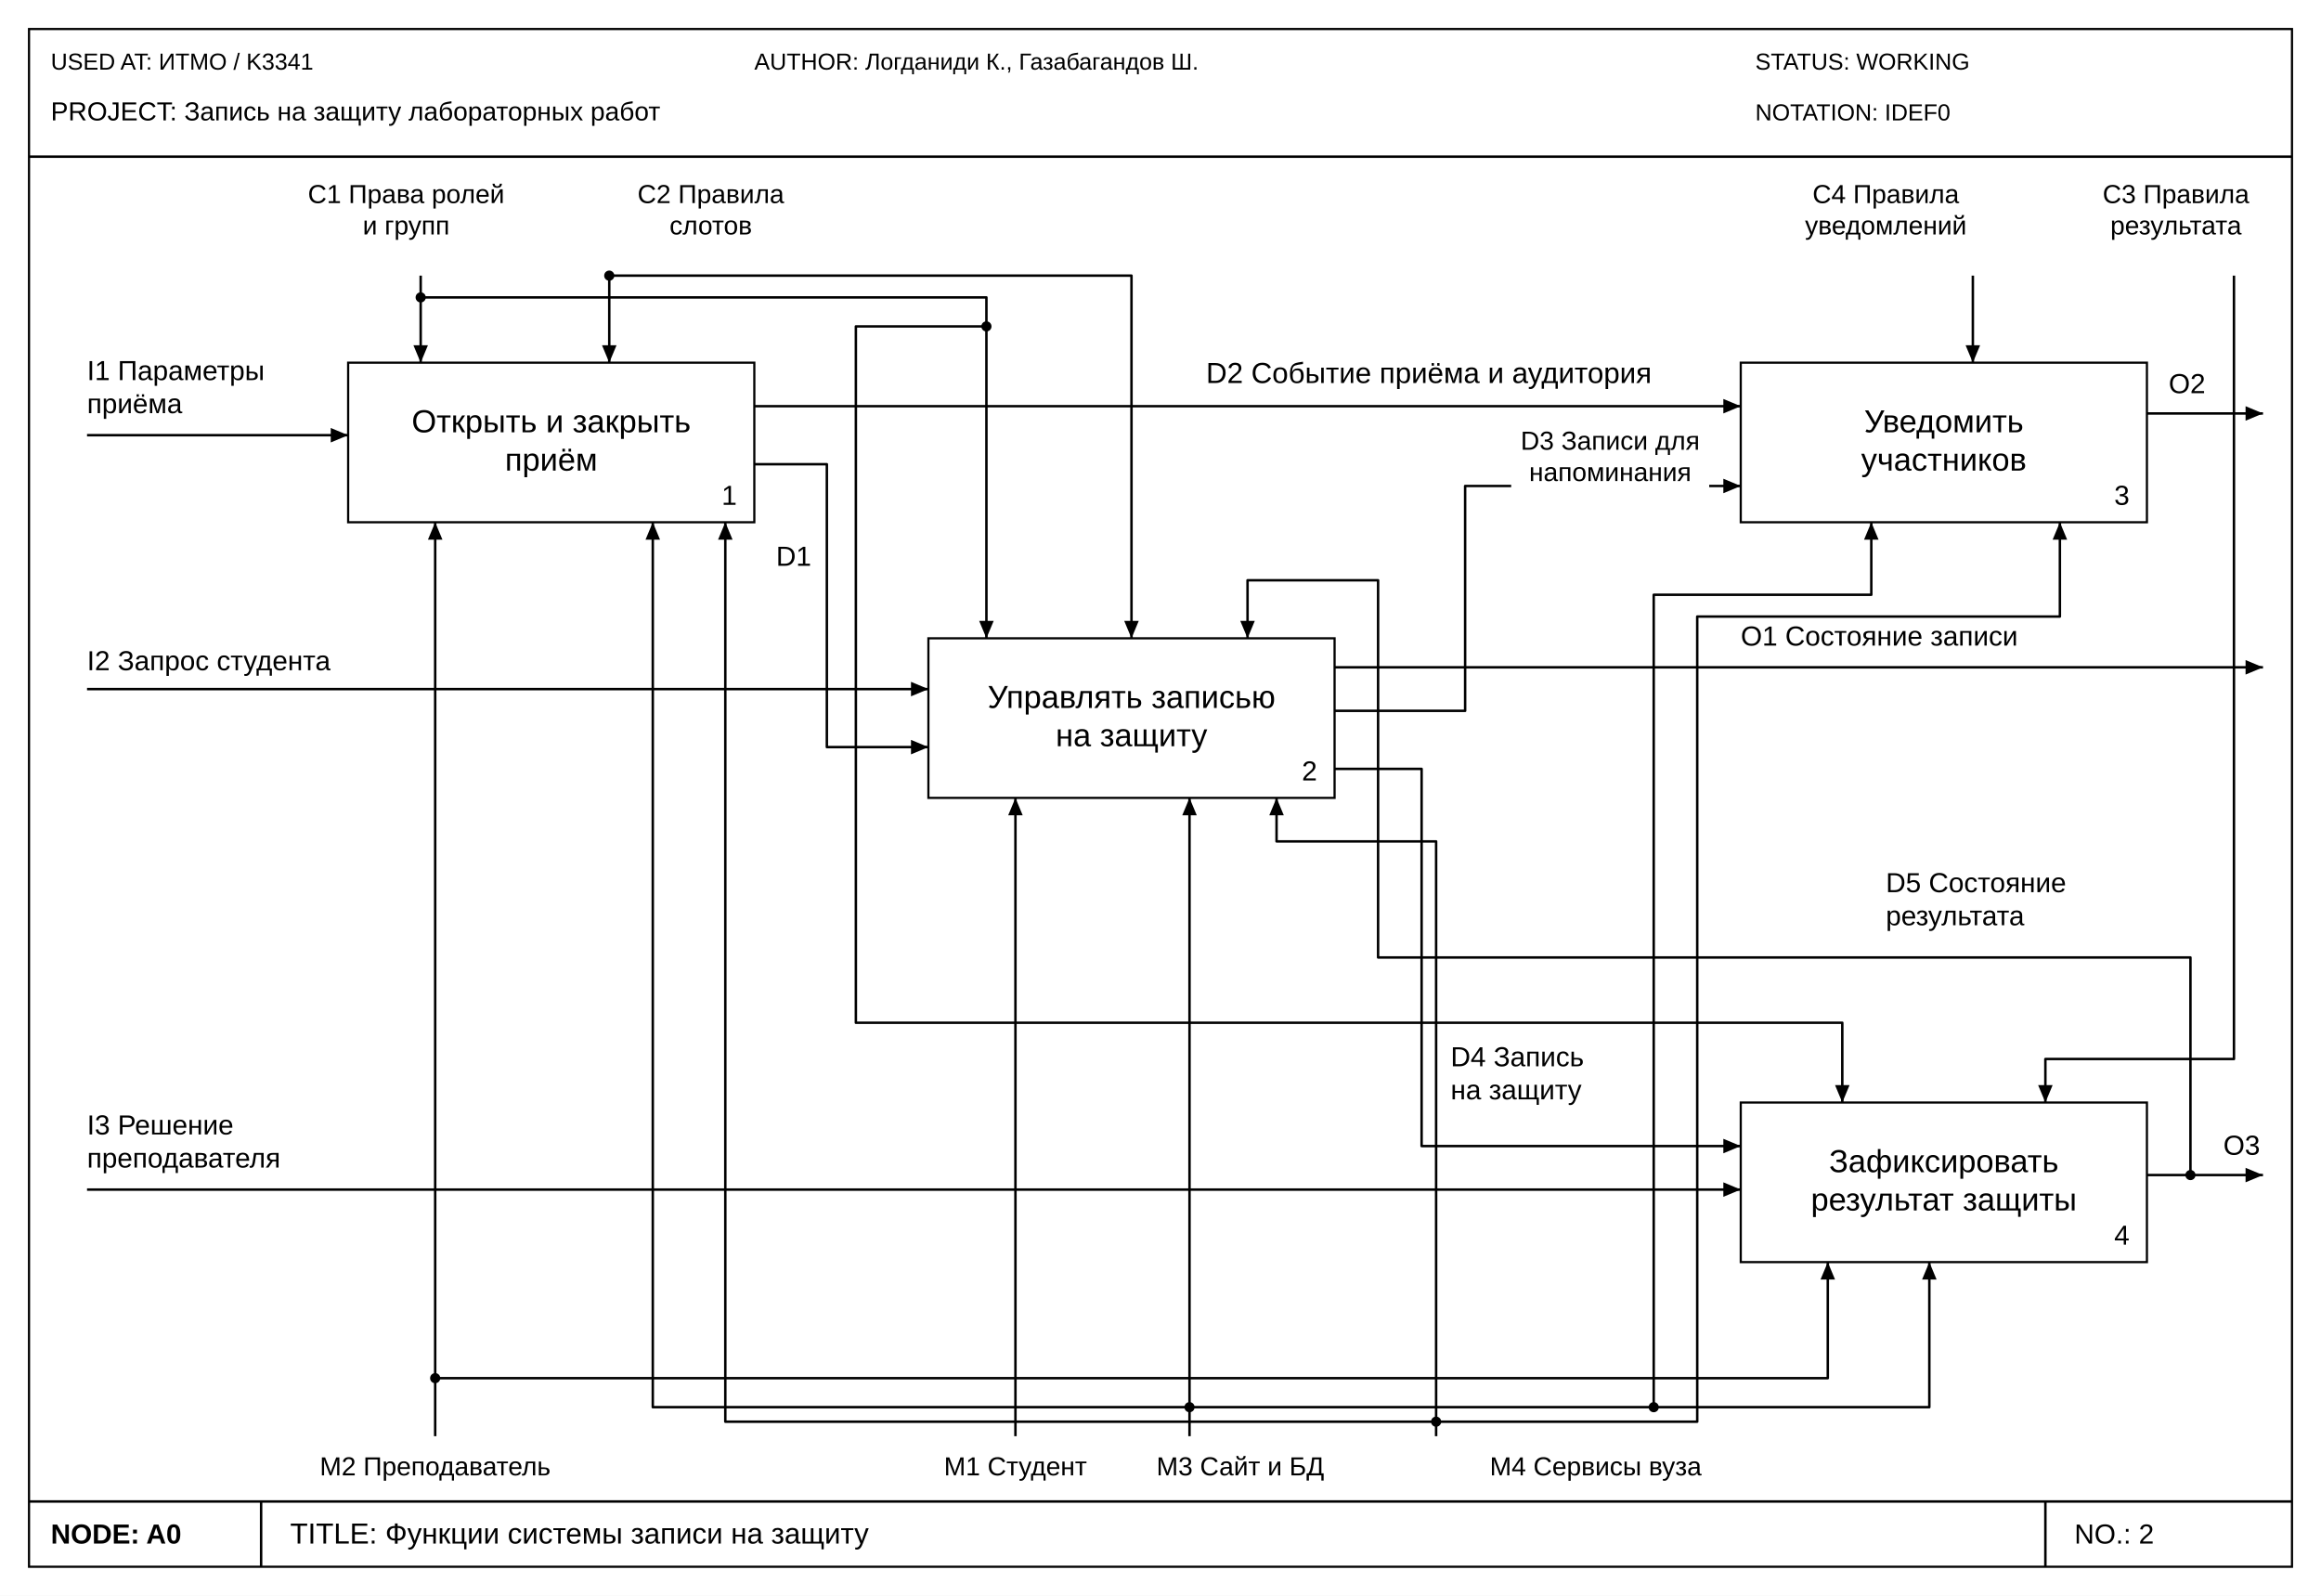
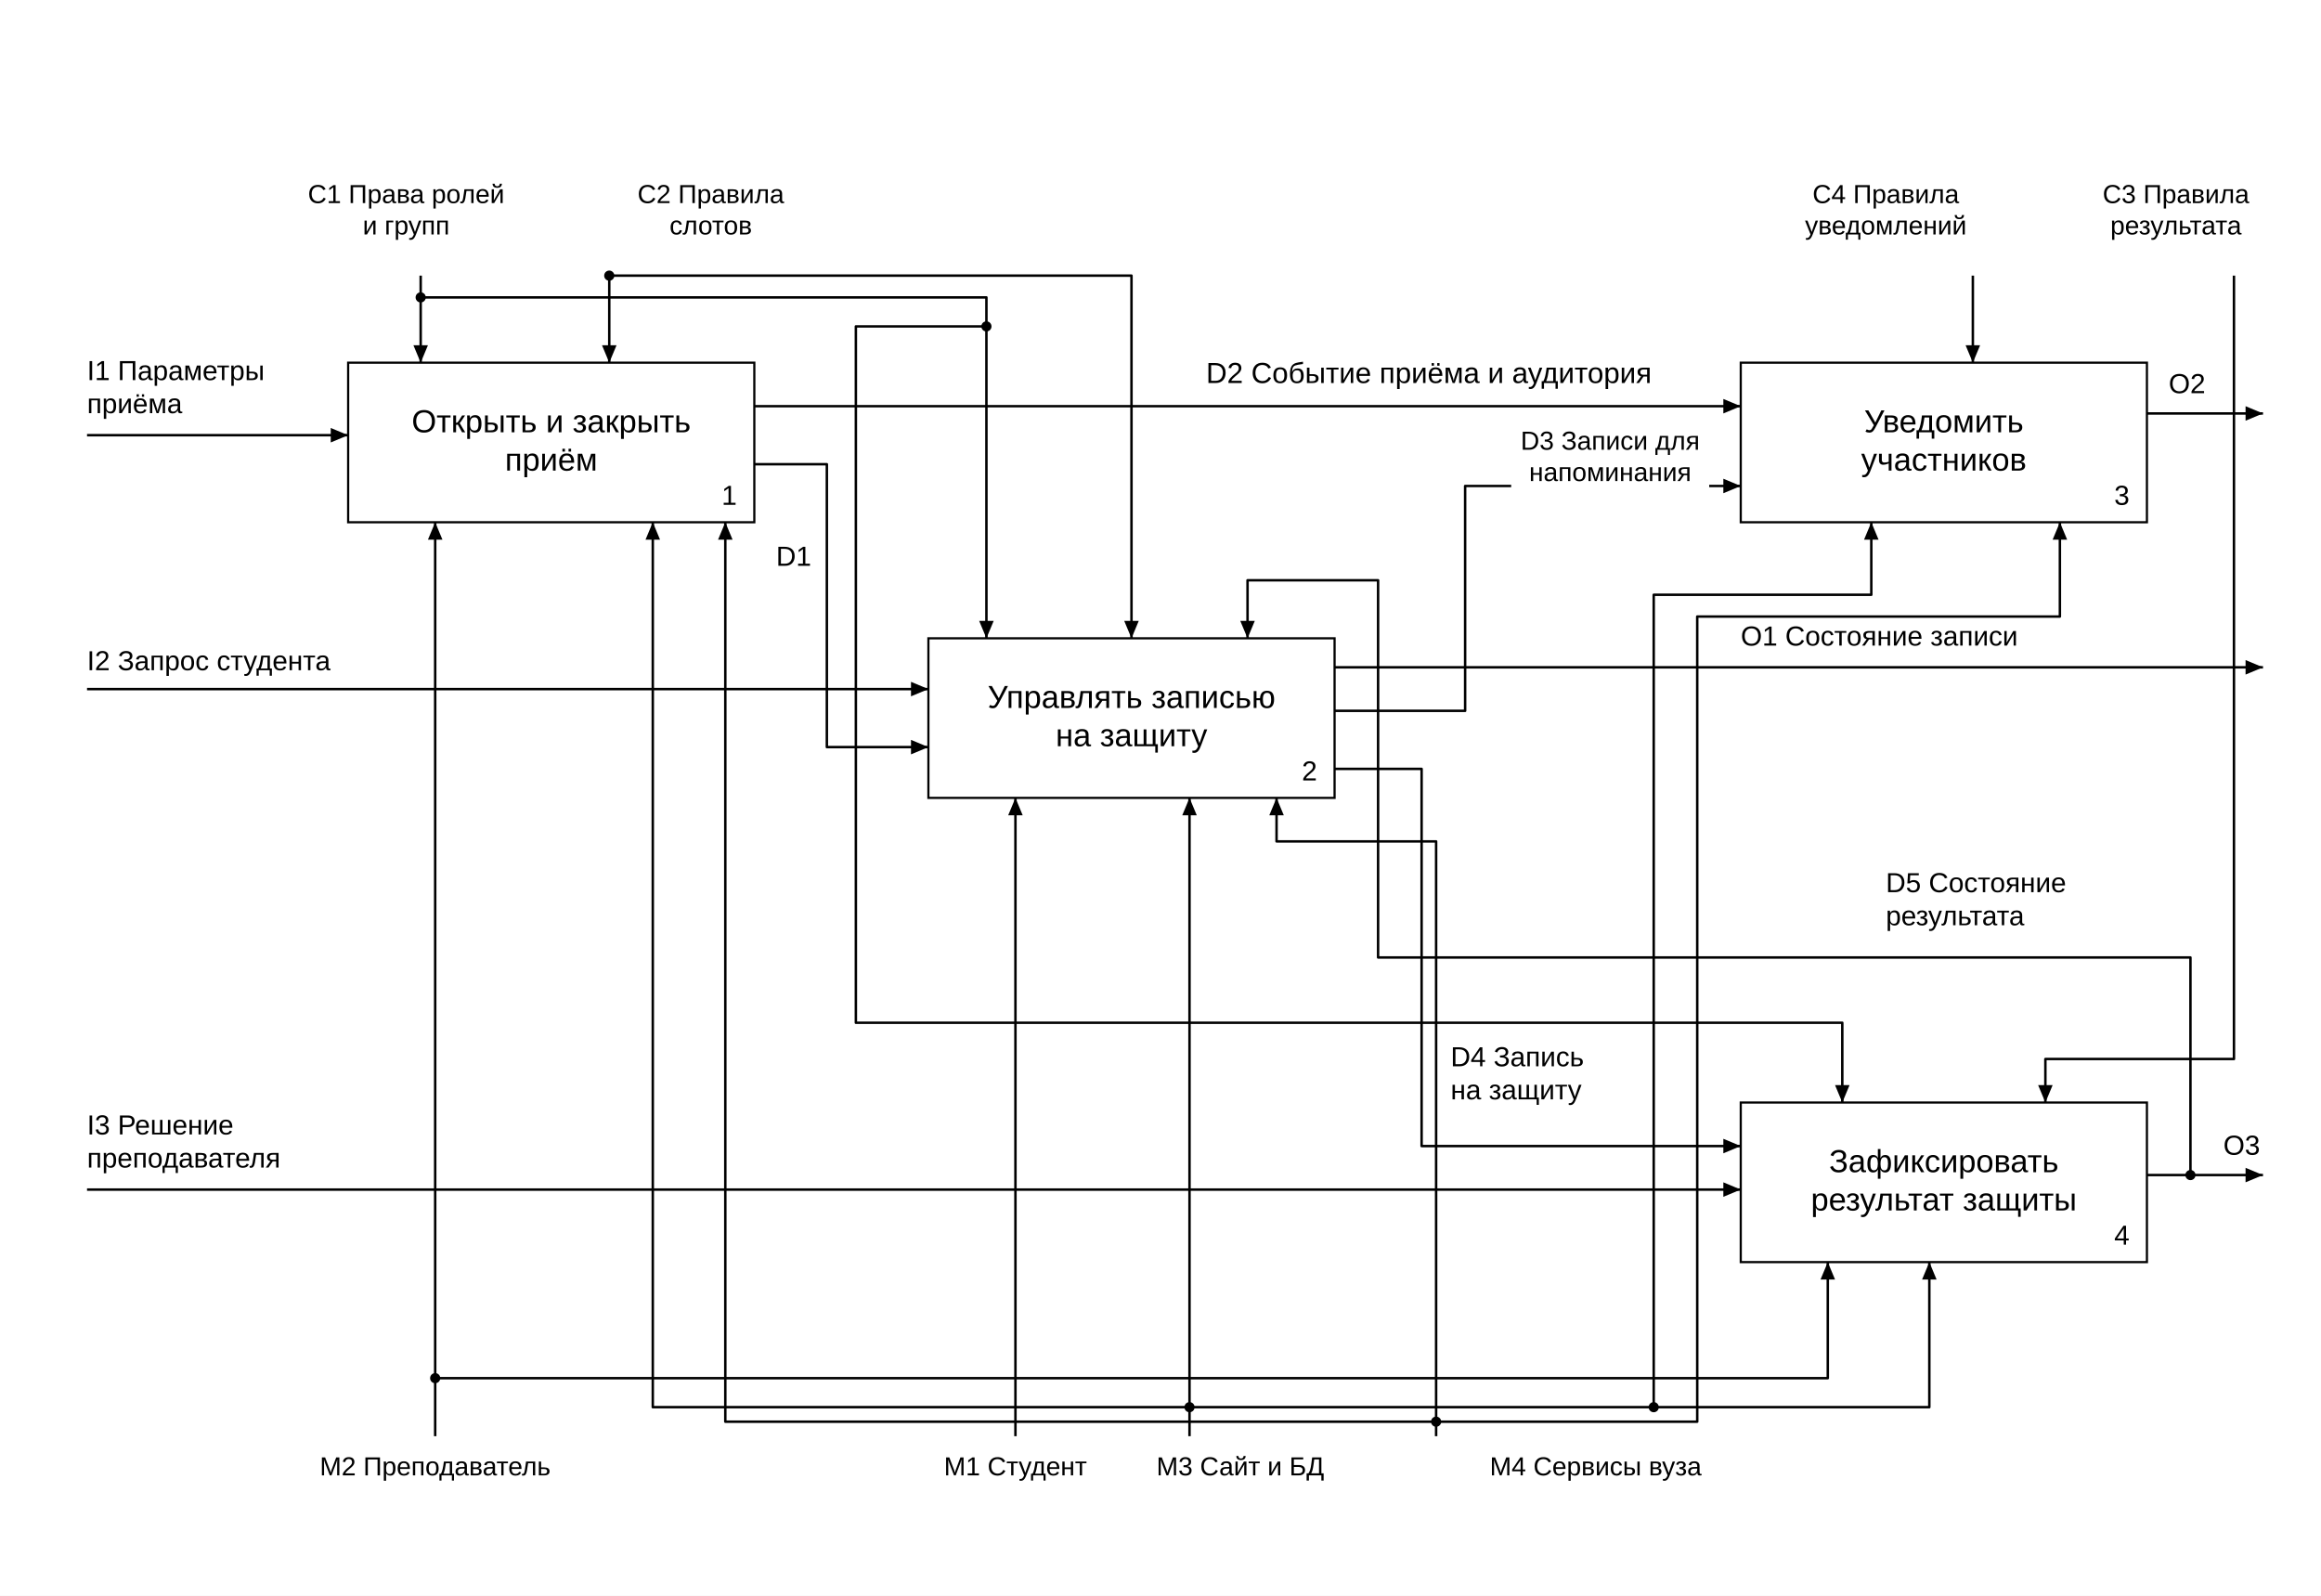
<svg xmlns="http://www.w3.org/2000/svg" viewBox="0 0 1600 1100" role="img" aria-labelledby="title">
  <rect width="1600" height="1100" fill="white" />
  <g font-family="Arial, sans-serif" fill="black" stroke="black">
-     <rect x="20" y="20" width="1560" height="1060" fill="none" stroke-width="1.5" />
-     <polyline points="20,108 1580,108" fill="none" stroke-width="1.7" stroke-linejoin="round" />
-     <polyline points="20,1035 1580,1035" fill="none" stroke-width="1.7" stroke-linejoin="round" />
-     <polyline points="180,1035 180,1080" fill="none" stroke-width="1.7" stroke-linejoin="round" />
-     <polyline points="1410,1035 1410,1080" fill="none" stroke-width="1.7" stroke-linejoin="round" />
-     <text x="35" y="48.0" font-size="16" text-anchor="start" font-weight="normal" stroke="none">USED AT: ИТМО / K3341</text>
-     <text x="520" y="48.0" font-size="16" text-anchor="start" font-weight="normal" stroke="none">AUTHOR: Логданиди К., Газабагандов Ш.</text>
-     <text x="1210" y="48.0" font-size="16" text-anchor="start" font-weight="normal" stroke="none">STATUS: WORKING</text>
-     <text x="35" y="83.0" font-size="18" text-anchor="start" font-weight="normal" stroke="none">PROJECT: Запись на защиту лабораторных работ</text>
-     <text x="1210" y="83.0" font-size="16" text-anchor="start" font-weight="normal" stroke="none">NOTATION: IDEF0</text>
-     <text x="35" y="1064.0" font-size="19" text-anchor="start" font-weight="bold" stroke="none">NODE: A0</text>
-     <text x="200" y="1064.0" font-size="20" text-anchor="start" font-weight="normal" stroke="none">TITLE: Функции системы записи на защиту</text>
-     <text x="1430" y="1064.0" font-size="19" text-anchor="start" font-weight="normal" stroke="none">NO.: 2</text>
    <rect x="240" y="250" width="280" height="110" fill="white" stroke-width="1.5" />
    <text x="380.0" y="298.0" font-size="22" text-anchor="middle" font-weight="normal" stroke="none">Открыть и закрыть</text>
    <text x="380.0" y="324.4" font-size="22" text-anchor="middle" font-weight="normal" stroke="none">приём</text>
    <text x="508" y="348.0" font-size="19" text-anchor="end" font-weight="normal" stroke="none">1</text>
    <rect x="640" y="440" width="280" height="110" fill="white" stroke-width="1.5" />
    <text x="780.0" y="488.0" font-size="22" text-anchor="middle" font-weight="normal" stroke="none">Управлять записью</text>
    <text x="780.0" y="514.4" font-size="22" text-anchor="middle" font-weight="normal" stroke="none">на защиту</text>
    <text x="908" y="538.0" font-size="19" text-anchor="end" font-weight="normal" stroke="none">2</text>
    <rect x="1200" y="250" width="280" height="110" fill="white" stroke-width="1.5" />
    <text x="1340.0" y="298.0" font-size="22" text-anchor="middle" font-weight="normal" stroke="none">Уведомить</text>
    <text x="1340.0" y="324.4" font-size="22" text-anchor="middle" font-weight="normal" stroke="none">участников</text>
    <text x="1468" y="348.0" font-size="19" text-anchor="end" font-weight="normal" stroke="none">3</text>
    <rect x="1200" y="760" width="280" height="110" fill="white" stroke-width="1.5" />
    <text x="1340.0" y="808.0" font-size="22" text-anchor="middle" font-weight="normal" stroke="none">Зафиксировать</text>
    <text x="1340.0" y="834.4" font-size="22" text-anchor="middle" font-weight="normal" stroke="none">результат защиты</text>
    <text x="1468" y="858.0" font-size="19" text-anchor="end" font-weight="normal" stroke="none">4</text>
    <text x="280" y="140.0" font-size="18" text-anchor="middle" font-weight="normal" stroke="none">C1  Права ролей</text>
    <text x="280" y="161.6" font-size="18" text-anchor="middle" font-weight="normal" stroke="none">и групп</text>
    <polyline points="290,190 290,250" fill="none" stroke-width="1.7" stroke-linejoin="round" />
    <polygon points="290,250 285.0,238.0 295.0,238.0" stroke="none" />
    <text x="490" y="140.0" font-size="18" text-anchor="middle" font-weight="normal" stroke="none">C2  Правила</text>
    <text x="490" y="161.6" font-size="18" text-anchor="middle" font-weight="normal" stroke="none">слотов</text>
    <polyline points="420,190 420,250" fill="none" stroke-width="1.7" stroke-linejoin="round" />
    <polygon points="420,250 415.0,238.0 425.0,238.0" stroke="none" />
    <text x="1300" y="140.0" font-size="18" text-anchor="middle" font-weight="normal" stroke="none">C4  Правила</text>
    <text x="1300" y="161.6" font-size="18" text-anchor="middle" font-weight="normal" stroke="none">уведомлений</text>
    <polyline points="1360,190 1360,250" fill="none" stroke-width="1.7" stroke-linejoin="round" />
    <polygon points="1360,250 1355.0,238.0 1365.0,238.0" stroke="none" />
    <text x="1500" y="140.0" font-size="18" text-anchor="middle" font-weight="normal" stroke="none">C3  Правила</text>
    <text x="1500" y="161.6" font-size="18" text-anchor="middle" font-weight="normal" stroke="none">результата</text>
    <polyline points="1540,190 1540,730 1410,730 1410,760" fill="none" stroke-width="1.7" stroke-linejoin="round" />
    <polygon points="1410,760 1405.0,748.0 1415.0,748.0" stroke="none" />
    <polyline points="290,205 680,205 680,440" fill="none" stroke-width="1.7" stroke-linejoin="round" />
    <polygon points="680,440 675.0,428.0 685.0,428.0" stroke="none" />
    <circle cx="290" cy="205" r="3" />
    <polyline points="680,225 590,225 590,705 1270,705 1270,760" fill="none" stroke-width="1.7" stroke-linejoin="round" />
    <polygon points="1270,760 1265.0,748.0 1275.0,748.0" stroke="none" />
    <circle cx="680" cy="225" r="3" />
    <polyline points="420,190 780,190 780,440" fill="none" stroke-width="1.7" stroke-linejoin="round" />
    <polygon points="780,440 775.0,428.0 785.0,428.0" stroke="none" />
    <circle cx="420" cy="190" r="3" />
    <polyline points="60,300 240,300" fill="none" stroke-width="1.7" stroke-linejoin="round" />
    <polygon points="240,300 228.0,305.0 228.0,295.0" stroke="none" />
    <text x="60" y="262.0" font-size="19" text-anchor="start" font-weight="normal" stroke="none">I1  Параметры</text>
    <text x="60" y="284.8" font-size="19" text-anchor="start" font-weight="normal" stroke="none">приёма</text>
    <polyline points="60,475 640,475" fill="none" stroke-width="1.7" stroke-linejoin="round" />
    <polygon points="640,475 628.0,480.0 628.0,470.0" stroke="none" />
    <text x="60" y="462.0" font-size="19" text-anchor="start" font-weight="normal" stroke="none">I2  Запрос студента</text>
    <polyline points="60,820 1200,820" fill="none" stroke-width="1.7" stroke-linejoin="round" />
    <polygon points="1200,820 1188.0,825.0 1188.0,815.0" stroke="none" />
    <text x="60" y="782.0" font-size="19" text-anchor="start" font-weight="normal" stroke="none">I3  Решение</text>
    <text x="60" y="804.8" font-size="19" text-anchor="start" font-weight="normal" stroke="none">преподавателя</text>
    <polyline points="920,460 1560,460" fill="none" stroke-width="1.7" stroke-linejoin="round" />
    <polygon points="1560,460 1548.0,465.0 1548.0,455.0" stroke="none" />
    <text x="1200" y="445.0" font-size="19" text-anchor="start" font-weight="normal" stroke="none">O1  Состояние записи</text>
    <polyline points="1480,285 1560,285" fill="none" stroke-width="1.7" stroke-linejoin="round" />
    <polygon points="1560,285 1548.0,290.0 1548.0,280.0" stroke="none" />
    <text x="1495" y="271.0" font-size="19" text-anchor="start" font-weight="normal" stroke="none">O2</text>
    <polyline points="1480,810 1560,810" fill="none" stroke-width="1.7" stroke-linejoin="round" />
    <polygon points="1560,810 1548.0,815.0 1548.0,805.0" stroke="none" />
    <text x="1558" y="796.0" font-size="19" text-anchor="end" font-weight="normal" stroke="none">O3</text>
    <polyline points="520,320 570,320 570,515 640,515" fill="none" stroke-width="1.7" stroke-linejoin="round" />
    <polygon points="640,515 628.0,520.0 628.0,510.0" stroke="none" />
    <text x="535" y="390.0" font-size="19" text-anchor="start" font-weight="normal" stroke="none">D1</text>
    <polyline points="520,280 1200,280" fill="none" stroke-width="1.7" stroke-linejoin="round" />
    <polygon points="1200,280 1188.0,285.0 1188.0,275.0" stroke="none" />
    <text x="985" y="264.0" font-size="20" text-anchor="middle" font-weight="normal" stroke="none">D2  Событие приёма и аудитория</text>
    <polyline points="920,490 1010,490 1010,335 1200,335" fill="none" stroke-width="1.7" stroke-linejoin="round" />
    <polygon points="1200,335 1188.0,340.0 1188.0,330.0" stroke="none" />
    <rect x="1041.748" y="290" width="136.505" height="46.2" fill="white" stroke="none" />
    <text x="1110" y="310.0" font-size="18" text-anchor="middle" font-weight="normal" stroke="none">D3  Записи для</text>
    <text x="1110" y="331.6" font-size="18" text-anchor="middle" font-weight="normal" stroke="none">напоминания</text>
    <polyline points="920,530 980,530 980,790 1200,790" fill="none" stroke-width="1.7" stroke-linejoin="round" />
    <polygon points="1200,790 1188.0,795.0 1188.0,785.0" stroke="none" />
    <text x="1000" y="735.0" font-size="19" text-anchor="start" font-weight="normal" stroke="none">D4  Запись</text>
    <text x="1000" y="757.8" font-size="19" text-anchor="start" font-weight="normal" stroke="none">на защиту</text>
    <polyline points="1510,810 1510,660 950,660 950,400 860,400 860,440" fill="none" stroke-width="1.7" stroke-linejoin="round" />
    <polygon points="860,440 855.0,428.0 865.0,428.0" stroke="none" />
    <circle cx="1510" cy="810" r="3" />
    <text x="1300" y="615.0" font-size="19" text-anchor="start" font-weight="normal" stroke="none">D5  Состояние</text>
    <text x="1300" y="637.8" font-size="19" text-anchor="start" font-weight="normal" stroke="none">результата</text>
    <polyline points="300,990 300,360" fill="none" stroke-width="1.7" stroke-linejoin="round" />
    <polygon points="300,360 305.0,372.0 295.0,372.0" stroke="none" />
    <polyline points="300,950 1260,950 1260,870" fill="none" stroke-width="1.7" stroke-linejoin="round" />
    <polygon points="1260,870 1265.0,882.0 1255.0,882.0" stroke="none" />
    <circle cx="300" cy="950" r="3" />
    <polyline points="700,990 700,550" fill="none" stroke-width="1.7" stroke-linejoin="round" />
    <polygon points="700,550 705.0,562.0 695.0,562.0" stroke="none" />
    <polyline points="820,990 820,550" fill="none" stroke-width="1.7" stroke-linejoin="round" />
    <polygon points="820,550 825.0,562.0 815.0,562.0" stroke="none" />
    <polyline points="820,970 450,970 450,360" fill="none" stroke-width="1.7" stroke-linejoin="round" />
    <polygon points="450,360 455.0,372.0 445.0,372.0" stroke="none" />
    <circle cx="820" cy="970" r="3" />
    <polyline points="820,970 1330,970 1330,870" fill="none" stroke-width="1.7" stroke-linejoin="round" />
    <polygon points="1330,870 1335.0,882.0 1325.0,882.0" stroke="none" />
    <polyline points="1140,970 1140,410 1290,410 1290,360" fill="none" stroke-width="1.7" stroke-linejoin="round" />
    <polygon points="1290,360 1295.0,372.0 1285.0,372.0" stroke="none" />
    <circle cx="1140" cy="970" r="3" />
    <polyline points="990,990 990,580 880,580 880,550" fill="none" stroke-width="1.7" stroke-linejoin="round" />
    <polygon points="880,550 885.0,562.0 875.0,562.0" stroke="none" />
    <polyline points="990,980 500,980 500,360" fill="none" stroke-width="1.7" stroke-linejoin="round" />
    <polygon points="500,360 505.0,372.0 495.0,372.0" stroke="none" />
    <circle cx="990" cy="980" r="3" />
    <polyline points="990,980 1170,980 1170,425 1420,425 1420,360" fill="none" stroke-width="1.7" stroke-linejoin="round" />
    <polygon points="1420,360 1425.0,372.0 1415.0,372.0" stroke="none" />
    <text x="300" y="1017.0" font-size="18" text-anchor="middle" font-weight="normal" stroke="none">M2  Преподаватель</text>
    <text x="700" y="1017.0" font-size="18" text-anchor="middle" font-weight="normal" stroke="none">M1  Студент</text>
    <text x="855" y="1017.0" font-size="18" text-anchor="middle" font-weight="normal" stroke="none">M3  Сайт и БД</text>
    <text x="1100" y="1017.0" font-size="18" text-anchor="middle" font-weight="normal" stroke="none">M4  Сервисы вуза</text>
  </g>
</svg>
